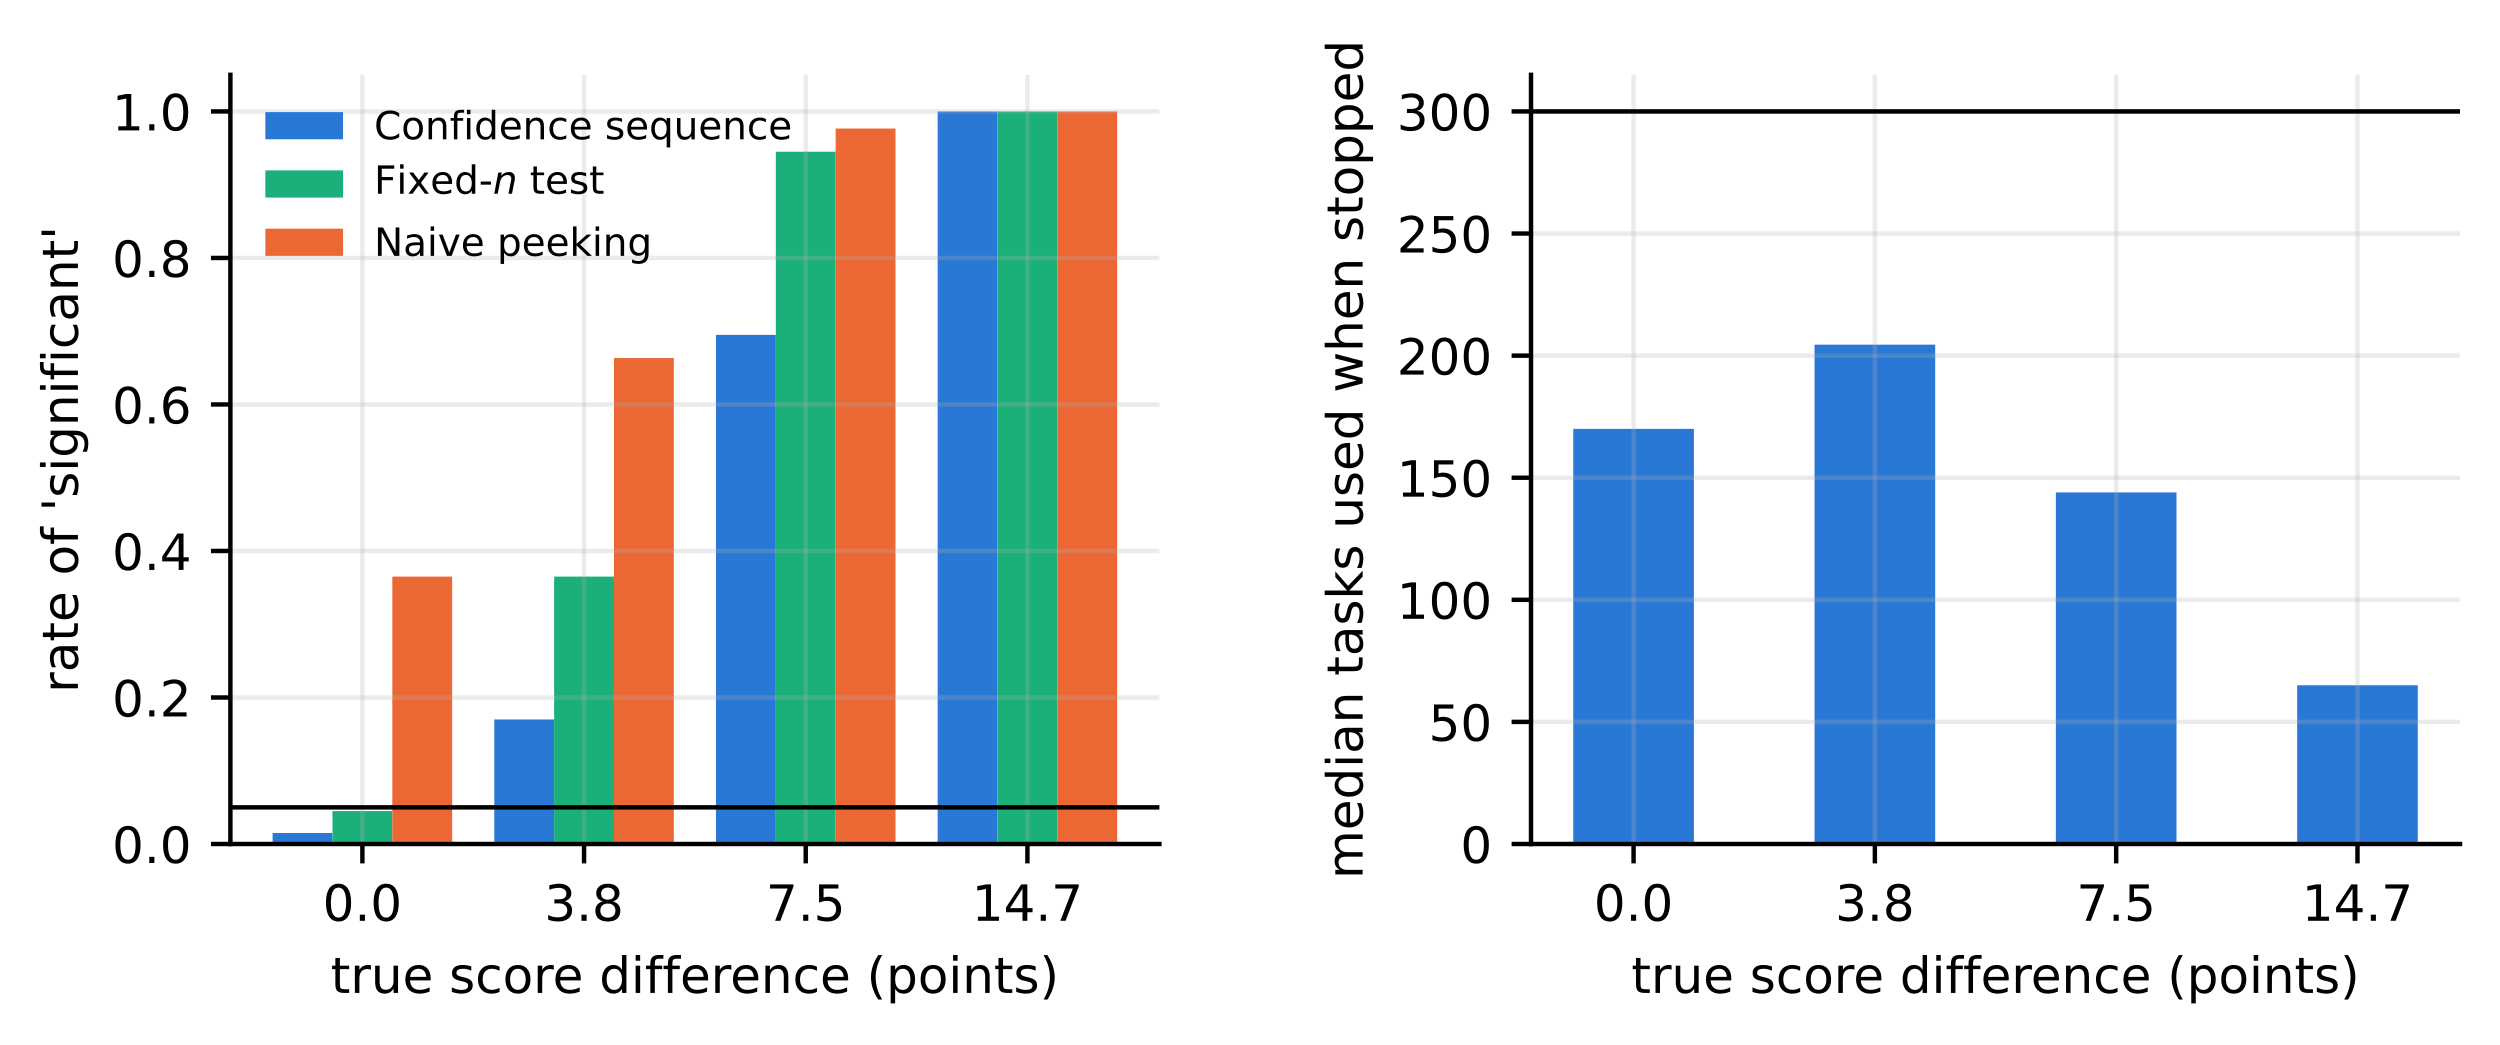
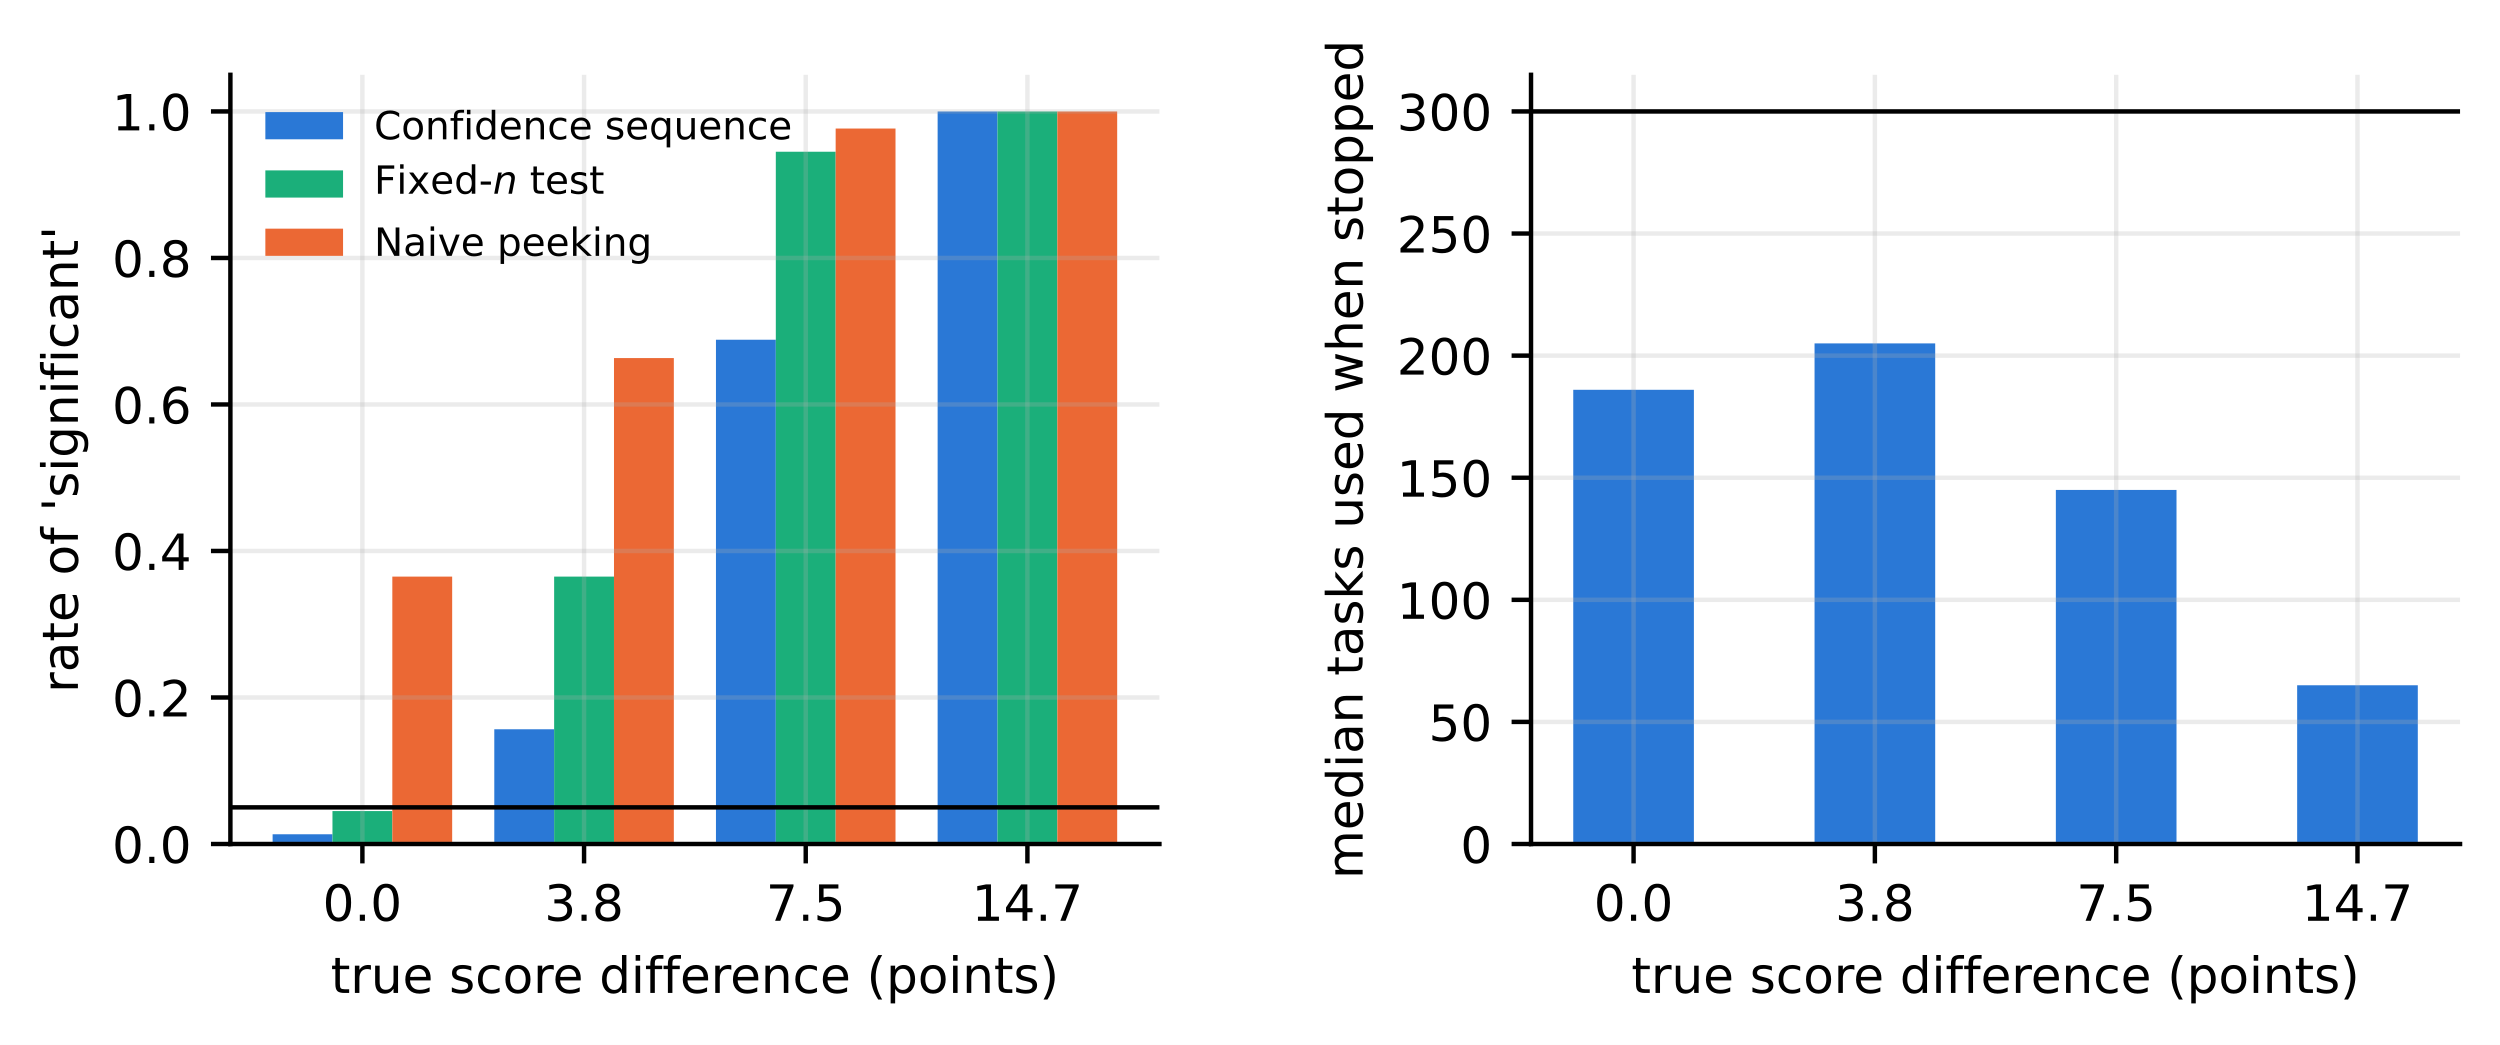
<svg xmlns="http://www.w3.org/2000/svg" xmlns:xlink="http://www.w3.org/1999/xlink" width="450.474pt" height="188.282pt" viewBox="0 0 450.474 188.282" version="1.1">
  <defs>
    <style type="text/css">*{stroke-linejoin: round; stroke-linecap: butt}</style>
  </defs>
  <g id="figure_1">
    <g id="patch_1">
      <path d="M 0 188.282  L 450.474 188.282  L 450.474 0  L 0 0  z " style="fill: #ffffff" />
    </g>
    <g id="axes_1">
      <g id="patch_2">
        <path d="M 41.514 152.081  L 208.914 152.081  L 208.914 13.481  L 41.514 13.481  z " style="fill: #ffffff" />
      </g>
      <g id="patch_3">
-         <path d="M 49.123 152.081  L 59.907 152.081  L 59.907 150.101  L 49.123 150.101  z " clip-path="url(#p857aba6dac)" style="fill: #2a78d6" />
+         <path d="M 49.123 152.081  L 59.907 152.081  L 59.907 150.321  L 49.123 150.321  z " clip-path="url(#p65c723734a)" style="fill: #2a78d6" />
      </g>
      <g id="patch_4">
-         <path d="M 89.065 152.081  L 99.85 152.081  L 99.85 129.641  L 89.065 129.641  z " clip-path="url(#p857aba6dac)" style="fill: #2a78d6" />
+         <path d="M 89.065 152.081  L 99.85 152.081  L 99.85 131.401  L 89.065 131.401  z " clip-path="url(#p65c723734a)" style="fill: #2a78d6" />
      </g>
      <g id="patch_5">
-         <path d="M 129.008 152.081  L 139.793 152.081  L 139.793 60.341  L 129.008 60.341  z " clip-path="url(#p857aba6dac)" style="fill: #2a78d6" />
+         <path d="M 129.008 152.081  L 139.793 152.081  L 139.793 61.221  L 129.008 61.221  z " clip-path="url(#p65c723734a)" style="fill: #2a78d6" />
      </g>
      <g id="patch_6">
-         <path d="M 168.951 152.081  L 179.735 152.081  L 179.735 20.081  L 168.951 20.081  z " clip-path="url(#p857aba6dac)" style="fill: #2a78d6" />
+         <path d="M 168.951 152.081  L 179.735 152.081  L 179.735 20.081  L 168.951 20.081  z " clip-path="url(#p65c723734a)" style="fill: #2a78d6" />
      </g>
      <g id="patch_7">
-         <path d="M 59.907 152.081  L 70.692 152.081  L 70.692 146.141  L 59.907 146.141  z " clip-path="url(#p857aba6dac)" style="fill: #1baf7a" />
+         <path d="M 59.907 152.081  L 70.692 152.081  L 70.692 146.141  L 59.907 146.141  z " clip-path="url(#p65c723734a)" style="fill: #1baf7a" />
      </g>
      <g id="patch_8">
-         <path d="M 99.85 152.081  L 110.634 152.081  L 110.634 103.901  L 99.85 103.901  z " clip-path="url(#p857aba6dac)" style="fill: #1baf7a" />
+         <path d="M 99.85 152.081  L 110.634 152.081  L 110.634 103.901  L 99.85 103.901  z " clip-path="url(#p65c723734a)" style="fill: #1baf7a" />
      </g>
      <g id="patch_9">
-         <path d="M 139.793 152.081  L 150.577 152.081  L 150.577 27.341  L 139.793 27.341  z " clip-path="url(#p857aba6dac)" style="fill: #1baf7a" />
+         <path d="M 139.793 152.081  L 150.577 152.081  L 150.577 27.341  L 139.793 27.341  z " clip-path="url(#p65c723734a)" style="fill: #1baf7a" />
      </g>
      <g id="patch_10">
-         <path d="M 179.735 152.081  L 190.52 152.081  L 190.52 20.081  L 179.735 20.081  z " clip-path="url(#p857aba6dac)" style="fill: #1baf7a" />
+         <path d="M 179.735 152.081  L 190.52 152.081  L 190.52 20.081  L 179.735 20.081  z " clip-path="url(#p65c723734a)" style="fill: #1baf7a" />
      </g>
      <g id="patch_11">
-         <path d="M 70.692 152.081  L 81.476 152.081  L 81.476 103.901  L 70.692 103.901  z " clip-path="url(#p857aba6dac)" style="fill: #eb6834" />
+         <path d="M 70.692 152.081  L 81.476 152.081  L 81.476 103.901  L 70.692 103.901  z " clip-path="url(#p65c723734a)" style="fill: #eb6834" />
      </g>
      <g id="patch_12">
-         <path d="M 110.634 152.081  L 121.419 152.081  L 121.419 64.521  L 110.634 64.521  z " clip-path="url(#p857aba6dac)" style="fill: #eb6834" />
+         <path d="M 110.634 152.081  L 121.419 152.081  L 121.419 64.521  L 110.634 64.521  z " clip-path="url(#p65c723734a)" style="fill: #eb6834" />
      </g>
      <g id="patch_13">
-         <path d="M 150.577 152.081  L 161.362 152.081  L 161.362 23.161  L 150.577 23.161  z " clip-path="url(#p857aba6dac)" style="fill: #eb6834" />
+         <path d="M 150.577 152.081  L 161.362 152.081  L 161.362 23.161  L 150.577 23.161  z " clip-path="url(#p65c723734a)" style="fill: #eb6834" />
      </g>
      <g id="patch_14">
-         <path d="M 190.52 152.081  L 201.304 152.081  L 201.304 20.081  L 190.52 20.081  z " clip-path="url(#p857aba6dac)" style="fill: #eb6834" />
+         <path d="M 190.52 152.081  L 201.304 152.081  L 201.304 20.081  L 190.52 20.081  z " clip-path="url(#p65c723734a)" style="fill: #eb6834" />
      </g>
      <g id="matplotlib.axis_1">
        <g id="xtick_1">
          <g id="line2d_1">
-             <path d="M 65.299 152.081  L 65.299 13.481  " clip-path="url(#p857aba6dac)" style="fill: none; stroke: #b0b0b0; stroke-opacity: 0.25; stroke-width: 0.8; stroke-linecap: square" />
+             <path d="M 65.299 152.081  L 65.299 13.481  " clip-path="url(#p65c723734a)" style="fill: none; stroke: #b0b0b0; stroke-opacity: 0.25; stroke-width: 0.8; stroke-linecap: square" />
          </g>
          <g id="line2d_2">
            <defs>
-               <path id="m9ad6554822" d="M 0 0  L 0 3.5  " style="stroke: #000000; stroke-width: 0.8" />
+               <path id="m52c672d02b" d="M 0 0  L 0 3.5  " style="stroke: #000000; stroke-width: 0.8" />
            </defs>
            <g>
-               <use xlink:href="#m9ad6554822" x="65.299" y="152.081" style="stroke: #000000; stroke-width: 0.8" />
+               <use xlink:href="#m52c672d02b" x="65.299" y="152.081" style="stroke: #000000; stroke-width: 0.8" />
            </g>
          </g>
          <g id="text_1">
            <text style="font-size: 9px; font-family: 'DejaVu Sans', 'Bitstream Vera Sans', 'Computer Modern Sans Serif', 'Lucida Grande', 'Verdana', 'Geneva', 'Lucid', 'Arial', 'Helvetica', 'Avant Garde', sans-serif; text-anchor: middle" x="65.299" y="165.919" transform="rotate(-0 65.29941 165.9189)">0.0</text>
          </g>
        </g>
        <g id="xtick_2">
          <g id="line2d_3">
-             <path d="M 105.242 152.081  L 105.242 13.481  " clip-path="url(#p857aba6dac)" style="fill: none; stroke: #b0b0b0; stroke-opacity: 0.25; stroke-width: 0.8; stroke-linecap: square" />
+             <path d="M 105.242 152.081  L 105.242 13.481  " clip-path="url(#p65c723734a)" style="fill: none; stroke: #b0b0b0; stroke-opacity: 0.25; stroke-width: 0.8; stroke-linecap: square" />
          </g>
          <g id="line2d_4">
            <g>
-               <use xlink:href="#m9ad6554822" x="105.242" y="152.081" style="stroke: #000000; stroke-width: 0.8" />
+               <use xlink:href="#m52c672d02b" x="105.242" y="152.081" style="stroke: #000000; stroke-width: 0.8" />
            </g>
          </g>
          <g id="text_2">
            <text style="font-size: 9px; font-family: 'DejaVu Sans', 'Bitstream Vera Sans', 'Computer Modern Sans Serif', 'Lucida Grande', 'Verdana', 'Geneva', 'Lucid', 'Arial', 'Helvetica', 'Avant Garde', sans-serif; text-anchor: middle" x="105.242" y="165.919" transform="rotate(-0 105.2421 165.9189)">3.8</text>
          </g>
        </g>
        <g id="xtick_3">
          <g id="line2d_5">
-             <path d="M 145.185 152.081  L 145.185 13.481  " clip-path="url(#p857aba6dac)" style="fill: none; stroke: #b0b0b0; stroke-opacity: 0.25; stroke-width: 0.8; stroke-linecap: square" />
+             <path d="M 145.185 152.081  L 145.185 13.481  " clip-path="url(#p65c723734a)" style="fill: none; stroke: #b0b0b0; stroke-opacity: 0.25; stroke-width: 0.8; stroke-linecap: square" />
          </g>
          <g id="line2d_6">
            <g>
-               <use xlink:href="#m9ad6554822" x="145.185" y="152.081" style="stroke: #000000; stroke-width: 0.8" />
+               <use xlink:href="#m52c672d02b" x="145.185" y="152.081" style="stroke: #000000; stroke-width: 0.8" />
            </g>
          </g>
          <g id="text_3">
            <text style="font-size: 9px; font-family: 'DejaVu Sans', 'Bitstream Vera Sans', 'Computer Modern Sans Serif', 'Lucida Grande', 'Verdana', 'Geneva', 'Lucid', 'Arial', 'Helvetica', 'Avant Garde', sans-serif; text-anchor: middle" x="145.185" y="165.919" transform="rotate(-0 145.1849 165.9189)">7.5</text>
          </g>
        </g>
        <g id="xtick_4">
          <g id="line2d_7">
-             <path d="M 185.128 152.081  L 185.128 13.481  " clip-path="url(#p857aba6dac)" style="fill: none; stroke: #b0b0b0; stroke-opacity: 0.25; stroke-width: 0.8; stroke-linecap: square" />
+             <path d="M 185.128 152.081  L 185.128 13.481  " clip-path="url(#p65c723734a)" style="fill: none; stroke: #b0b0b0; stroke-opacity: 0.25; stroke-width: 0.8; stroke-linecap: square" />
          </g>
          <g id="line2d_8">
            <g>
-               <use xlink:href="#m9ad6554822" x="185.128" y="152.081" style="stroke: #000000; stroke-width: 0.8" />
+               <use xlink:href="#m52c672d02b" x="185.128" y="152.081" style="stroke: #000000; stroke-width: 0.8" />
            </g>
          </g>
          <g id="text_4">
            <text style="font-size: 9px; font-family: 'DejaVu Sans', 'Bitstream Vera Sans', 'Computer Modern Sans Serif', 'Lucida Grande', 'Verdana', 'Geneva', 'Lucid', 'Arial', 'Helvetica', 'Avant Garde', sans-serif; text-anchor: middle" x="185.128" y="165.919" transform="rotate(-0 185.1276 165.9189)">14.7</text>
          </g>
        </g>
        <g id="text_5">
          <text style="font-size: 9px; font-family: 'DejaVu Sans', 'Bitstream Vera Sans', 'Computer Modern Sans Serif', 'Lucida Grande', 'Verdana', 'Geneva', 'Lucid', 'Arial', 'Helvetica', 'Avant Garde', sans-serif; text-anchor: middle" x="125.214" y="178.92" transform="rotate(-0 125.2135 178.9196)">true score difference (points)</text>
        </g>
      </g>
      <g id="matplotlib.axis_2">
        <g id="ytick_1">
          <g id="line2d_9">
-             <path d="M 41.514 152.081  L 208.914 152.081  " clip-path="url(#p857aba6dac)" style="fill: none; stroke: #b0b0b0; stroke-opacity: 0.25; stroke-width: 0.8; stroke-linecap: square" />
+             <path d="M 41.514 152.081  L 208.914 152.081  " clip-path="url(#p65c723734a)" style="fill: none; stroke: #b0b0b0; stroke-opacity: 0.25; stroke-width: 0.8; stroke-linecap: square" />
          </g>
          <g id="line2d_10">
            <defs>
-               <path id="m348b0d8f06" d="M 0 0  L -3.5 0  " style="stroke: #000000; stroke-width: 0.8" />
+               <path id="m4cc81cffac" d="M 0 0  L -3.5 0  " style="stroke: #000000; stroke-width: 0.8" />
            </defs>
            <g>
-               <use xlink:href="#m348b0d8f06" x="41.514" y="152.081" style="stroke: #000000; stroke-width: 0.8" />
+               <use xlink:href="#m4cc81cffac" x="41.514" y="152.081" style="stroke: #000000; stroke-width: 0.8" />
            </g>
          </g>
          <g id="text_6">
            <text style="font-size: 9px; font-family: 'DejaVu Sans', 'Bitstream Vera Sans', 'Computer Modern Sans Serif', 'Lucida Grande', 'Verdana', 'Geneva', 'Lucid', 'Arial', 'Helvetica', 'Avant Garde', sans-serif; text-anchor: end" x="34.514" y="155.5" transform="rotate(-0 34.51352 155.5)">0.0</text>
          </g>
        </g>
        <g id="ytick_2">
          <g id="line2d_11">
-             <path d="M 41.514 125.681  L 208.914 125.681  " clip-path="url(#p857aba6dac)" style="fill: none; stroke: #b0b0b0; stroke-opacity: 0.25; stroke-width: 0.8; stroke-linecap: square" />
+             <path d="M 41.514 125.681  L 208.914 125.681  " clip-path="url(#p65c723734a)" style="fill: none; stroke: #b0b0b0; stroke-opacity: 0.25; stroke-width: 0.8; stroke-linecap: square" />
          </g>
          <g id="line2d_12">
            <g>
-               <use xlink:href="#m348b0d8f06" x="41.514" y="125.681" style="stroke: #000000; stroke-width: 0.8" />
+               <use xlink:href="#m4cc81cffac" x="41.514" y="125.681" style="stroke: #000000; stroke-width: 0.8" />
            </g>
          </g>
          <g id="text_7">
            <text style="font-size: 9px; font-family: 'DejaVu Sans', 'Bitstream Vera Sans', 'Computer Modern Sans Serif', 'Lucida Grande', 'Verdana', 'Geneva', 'Lucid', 'Arial', 'Helvetica', 'Avant Garde', sans-serif; text-anchor: end" x="34.514" y="129.1" transform="rotate(-0 34.51352 129.1)">0.2</text>
          </g>
        </g>
        <g id="ytick_3">
          <g id="line2d_13">
-             <path d="M 41.514 99.281  L 208.914 99.281  " clip-path="url(#p857aba6dac)" style="fill: none; stroke: #b0b0b0; stroke-opacity: 0.25; stroke-width: 0.8; stroke-linecap: square" />
+             <path d="M 41.514 99.281  L 208.914 99.281  " clip-path="url(#p65c723734a)" style="fill: none; stroke: #b0b0b0; stroke-opacity: 0.25; stroke-width: 0.8; stroke-linecap: square" />
          </g>
          <g id="line2d_14">
            <g>
-               <use xlink:href="#m348b0d8f06" x="41.514" y="99.281" style="stroke: #000000; stroke-width: 0.8" />
+               <use xlink:href="#m4cc81cffac" x="41.514" y="99.281" style="stroke: #000000; stroke-width: 0.8" />
            </g>
          </g>
          <g id="text_8">
            <text style="font-size: 9px; font-family: 'DejaVu Sans', 'Bitstream Vera Sans', 'Computer Modern Sans Serif', 'Lucida Grande', 'Verdana', 'Geneva', 'Lucid', 'Arial', 'Helvetica', 'Avant Garde', sans-serif; text-anchor: end" x="34.514" y="102.7" transform="rotate(-0 34.51352 102.7)">0.4</text>
          </g>
        </g>
        <g id="ytick_4">
          <g id="line2d_15">
-             <path d="M 41.514 72.881  L 208.914 72.881  " clip-path="url(#p857aba6dac)" style="fill: none; stroke: #b0b0b0; stroke-opacity: 0.25; stroke-width: 0.8; stroke-linecap: square" />
+             <path d="M 41.514 72.881  L 208.914 72.881  " clip-path="url(#p65c723734a)" style="fill: none; stroke: #b0b0b0; stroke-opacity: 0.25; stroke-width: 0.8; stroke-linecap: square" />
          </g>
          <g id="line2d_16">
            <g>
-               <use xlink:href="#m348b0d8f06" x="41.514" y="72.881" style="stroke: #000000; stroke-width: 0.8" />
+               <use xlink:href="#m4cc81cffac" x="41.514" y="72.881" style="stroke: #000000; stroke-width: 0.8" />
            </g>
          </g>
          <g id="text_9">
            <text style="font-size: 9px; font-family: 'DejaVu Sans', 'Bitstream Vera Sans', 'Computer Modern Sans Serif', 'Lucida Grande', 'Verdana', 'Geneva', 'Lucid', 'Arial', 'Helvetica', 'Avant Garde', sans-serif; text-anchor: end" x="34.514" y="76.3" transform="rotate(-0 34.51352 76.29996)">0.6</text>
          </g>
        </g>
        <g id="ytick_5">
          <g id="line2d_17">
-             <path d="M 41.514 46.481  L 208.914 46.481  " clip-path="url(#p857aba6dac)" style="fill: none; stroke: #b0b0b0; stroke-opacity: 0.25; stroke-width: 0.8; stroke-linecap: square" />
+             <path d="M 41.514 46.481  L 208.914 46.481  " clip-path="url(#p65c723734a)" style="fill: none; stroke: #b0b0b0; stroke-opacity: 0.25; stroke-width: 0.8; stroke-linecap: square" />
          </g>
          <g id="line2d_18">
            <g>
-               <use xlink:href="#m348b0d8f06" x="41.514" y="46.481" style="stroke: #000000; stroke-width: 0.8" />
+               <use xlink:href="#m4cc81cffac" x="41.514" y="46.481" style="stroke: #000000; stroke-width: 0.8" />
            </g>
          </g>
          <g id="text_10">
            <text style="font-size: 9px; font-family: 'DejaVu Sans', 'Bitstream Vera Sans', 'Computer Modern Sans Serif', 'Lucida Grande', 'Verdana', 'Geneva', 'Lucid', 'Arial', 'Helvetica', 'Avant Garde', sans-serif; text-anchor: end" x="34.514" y="49.9" transform="rotate(-0 34.51352 49.89996)">0.8</text>
          </g>
        </g>
        <g id="ytick_6">
          <g id="line2d_19">
-             <path d="M 41.514 20.081  L 208.914 20.081  " clip-path="url(#p857aba6dac)" style="fill: none; stroke: #b0b0b0; stroke-opacity: 0.25; stroke-width: 0.8; stroke-linecap: square" />
+             <path d="M 41.514 20.081  L 208.914 20.081  " clip-path="url(#p65c723734a)" style="fill: none; stroke: #b0b0b0; stroke-opacity: 0.25; stroke-width: 0.8; stroke-linecap: square" />
          </g>
          <g id="line2d_20">
            <g>
-               <use xlink:href="#m348b0d8f06" x="41.514" y="20.081" style="stroke: #000000; stroke-width: 0.8" />
+               <use xlink:href="#m4cc81cffac" x="41.514" y="20.081" style="stroke: #000000; stroke-width: 0.8" />
            </g>
          </g>
          <g id="text_11">
            <text style="font-size: 9px; font-family: 'DejaVu Sans', 'Bitstream Vera Sans', 'Computer Modern Sans Serif', 'Lucida Grande', 'Verdana', 'Geneva', 'Lucid', 'Arial', 'Helvetica', 'Avant Garde', sans-serif; text-anchor: end" x="34.514" y="23.5" transform="rotate(-0 34.51352 23.49996)">1.0</text>
          </g>
        </g>
        <g id="text_12">
          <text style="font-size: 9px; font-family: 'DejaVu Sans', 'Bitstream Vera Sans', 'Computer Modern Sans Serif', 'Lucida Grande', 'Verdana', 'Geneva', 'Lucid', 'Arial', 'Helvetica', 'Avant Garde', sans-serif; text-anchor: middle" x="14.039" y="82.781" transform="rotate(-90 14.03859 82.78102)">rate of 'significant'</text>
        </g>
      </g>
      <g id="line2d_21">
-         <path d="M 41.514 145.481  L 208.914 145.481  " clip-path="url(#p857aba6dac)" style="fill: none; stroke: #000000; stroke-width: 0.8; stroke-linecap: square" />
+         <path d="M 41.514 145.481  L 208.914 145.481  " clip-path="url(#p65c723734a)" style="fill: none; stroke: #000000; stroke-width: 0.8; stroke-linecap: square" />
      </g>
      <g id="patch_15">
        <path d="M 41.514 152.081  L 41.514 13.481  " style="fill: none; stroke: #000000; stroke-width: 0.8; stroke-linejoin: miter; stroke-linecap: square" />
      </g>
      <g id="patch_16">
        <path d="M 41.514 152.081  L 208.914 152.081  " style="fill: none; stroke: #000000; stroke-width: 0.8; stroke-linejoin: miter; stroke-linecap: square" />
      </g>
      <g id="legend_1">
        <g id="patch_17">
          <path d="M 47.814 25.1  L 61.814 25.1  L 61.814 20.2  L 47.814 20.2  z " style="fill: #2a78d6" />
        </g>
        <g id="text_13">
          <text style="font-size: 7px; font-family: 'DejaVu Sans', 'Bitstream Vera Sans', 'Computer Modern Sans Serif', 'Lucida Grande', 'Verdana', 'Geneva', 'Lucid', 'Arial', 'Helvetica', 'Avant Garde', sans-serif; text-anchor: start" x="67.414" y="25.1" transform="rotate(-0 67.41352 25.09992)">Confidence sequence</text>
        </g>
        <g id="patch_18">
          <path d="M 47.814 35.602  L 61.814 35.602  L 61.814 30.702  L 47.814 30.702  z " style="fill: #1baf7a" />
        </g>
        <g id="text_14">
          <g transform="translate(67.41352 35.60156)">
            <text>
              <tspan x="0" y="-0.688" style="font-size: 7px; font-family: 'DejaVu Sans'">F</tspan>
              <tspan x="4.026" y="-0.688" style="font-size: 7px; font-family: 'DejaVu Sans'">i</tspan>
              <tspan x="5.971" y="-0.688" style="font-size: 7px; font-family: 'DejaVu Sans'">x</tspan>
              <tspan x="10.114" y="-0.688" style="font-size: 7px; font-family: 'DejaVu Sans'">e</tspan>
              <tspan x="14.42" y="-0.688" style="font-size: 7px; font-family: 'DejaVu Sans'">d</tspan>
              <tspan x="18.864" y="-0.688" style="font-size: 7px; font-family: 'DejaVu Sans'">-</tspan>
              <tspan x="25.826" y="-0.688" style="font-size: 7px; font-family: 'DejaVu Sans'"> </tspan>
              <tspan x="28.051" y="-0.688" style="font-size: 7px; font-family: 'DejaVu Sans'">t</tspan>
              <tspan x="30.796" y="-0.688" style="font-size: 7px; font-family: 'DejaVu Sans'">e</tspan>
              <tspan x="35.103" y="-0.688" style="font-size: 7px; font-family: 'DejaVu Sans'">s</tspan>
              <tspan x="38.75" y="-0.688" style="font-size: 7px; font-family: 'DejaVu Sans'">t</tspan>
              <tspan x="21.39" y="-0.688" style="font-style: oblique; font-size: 7px; font-family: 'DejaVu Sans'">n</tspan>
            </text>
          </g>
        </g>
        <g id="patch_19">
          <path d="M 47.814 46.102  L 61.814 46.102  L 61.814 41.202  L 47.814 41.202  z " style="fill: #eb6834" />
        </g>
        <g id="text_15">
          <text style="font-size: 7px; font-family: 'DejaVu Sans', 'Bitstream Vera Sans', 'Computer Modern Sans Serif', 'Lucida Grande', 'Verdana', 'Geneva', 'Lucid', 'Arial', 'Helvetica', 'Avant Garde', sans-serif; text-anchor: start" x="67.414" y="46.102" transform="rotate(-0 67.41352 46.10211)">Naive peeking</text>
        </g>
      </g>
    </g>
    <g id="axes_2">
      <g id="patch_20">
        <path d="M 275.874 152.081  L 443.274 152.081  L 443.274 13.481  L 275.874 13.481  z " style="fill: #ffffff" />
      </g>
      <g id="patch_21">
-         <path d="M 283.483 152.081  L 305.223 152.081  L 305.223 77.281  L 283.483 77.281  z " clip-path="url(#pd24955567e)" style="fill: #2a78d6" />
+         <path d="M 283.483 152.081  L 305.223 152.081  L 305.223 70.241  L 283.483 70.241  z " clip-path="url(#p8c3b5a4943)" style="fill: #2a78d6" />
      </g>
      <g id="patch_22">
-         <path d="M 326.963 152.081  L 348.703 152.081  L 348.703 62.101  L 326.963 62.101  z " clip-path="url(#pd24955567e)" style="fill: #2a78d6" />
+         <path d="M 326.963 152.081  L 348.703 152.081  L 348.703 61.881  L 326.963 61.881  z " clip-path="url(#p8c3b5a4943)" style="fill: #2a78d6" />
      </g>
      <g id="patch_23">
-         <path d="M 370.444 152.081  L 392.184 152.081  L 392.184 88.721  L 370.444 88.721  z " clip-path="url(#pd24955567e)" style="fill: #2a78d6" />
+         <path d="M 370.444 152.081  L 392.184 152.081  L 392.184 88.281  L 370.444 88.281  z " clip-path="url(#p8c3b5a4943)" style="fill: #2a78d6" />
      </g>
      <g id="patch_24">
-         <path d="M 413.924 152.081  L 435.664 152.081  L 435.664 123.481  L 413.924 123.481  z " clip-path="url(#pd24955567e)" style="fill: #2a78d6" />
+         <path d="M 413.924 152.081  L 435.664 152.081  L 435.664 123.481  L 413.924 123.481  z " clip-path="url(#p8c3b5a4943)" style="fill: #2a78d6" />
      </g>
      <g id="matplotlib.axis_3">
        <g id="xtick_5">
          <g id="line2d_22">
-             <path d="M 294.353 152.081  L 294.353 13.481  " clip-path="url(#pd24955567e)" style="fill: none; stroke: #b0b0b0; stroke-opacity: 0.25; stroke-width: 0.8; stroke-linecap: square" />
+             <path d="M 294.353 152.081  L 294.353 13.481  " clip-path="url(#p8c3b5a4943)" style="fill: none; stroke: #b0b0b0; stroke-opacity: 0.25; stroke-width: 0.8; stroke-linecap: square" />
          </g>
          <g id="line2d_23">
            <g>
-               <use xlink:href="#m9ad6554822" x="294.353" y="152.081" style="stroke: #000000; stroke-width: 0.8" />
+               <use xlink:href="#m52c672d02b" x="294.353" y="152.081" style="stroke: #000000; stroke-width: 0.8" />
            </g>
          </g>
          <g id="text_16">
            <text style="font-size: 9px; font-family: 'DejaVu Sans', 'Bitstream Vera Sans', 'Computer Modern Sans Serif', 'Lucida Grande', 'Verdana', 'Geneva', 'Lucid', 'Arial', 'Helvetica', 'Avant Garde', sans-serif; text-anchor: middle" x="294.353" y="165.919" transform="rotate(-0 294.3527 165.9189)">0.0</text>
          </g>
        </g>
        <g id="xtick_6">
          <g id="line2d_24">
-             <path d="M 337.833 152.081  L 337.833 13.481  " clip-path="url(#pd24955567e)" style="fill: none; stroke: #b0b0b0; stroke-opacity: 0.25; stroke-width: 0.8; stroke-linecap: square" />
+             <path d="M 337.833 152.081  L 337.833 13.481  " clip-path="url(#p8c3b5a4943)" style="fill: none; stroke: #b0b0b0; stroke-opacity: 0.25; stroke-width: 0.8; stroke-linecap: square" />
          </g>
          <g id="line2d_25">
            <g>
-               <use xlink:href="#m9ad6554822" x="337.833" y="152.081" style="stroke: #000000; stroke-width: 0.8" />
+               <use xlink:href="#m52c672d02b" x="337.833" y="152.081" style="stroke: #000000; stroke-width: 0.8" />
            </g>
          </g>
          <g id="text_17">
            <text style="font-size: 9px; font-family: 'DejaVu Sans', 'Bitstream Vera Sans', 'Computer Modern Sans Serif', 'Lucida Grande', 'Verdana', 'Geneva', 'Lucid', 'Arial', 'Helvetica', 'Avant Garde', sans-serif; text-anchor: middle" x="337.833" y="165.919" transform="rotate(-0 337.8333 165.9189)">3.8</text>
          </g>
        </g>
        <g id="xtick_7">
          <g id="line2d_26">
-             <path d="M 381.314 152.081  L 381.314 13.481  " clip-path="url(#pd24955567e)" style="fill: none; stroke: #b0b0b0; stroke-opacity: 0.25; stroke-width: 0.8; stroke-linecap: square" />
+             <path d="M 381.314 152.081  L 381.314 13.481  " clip-path="url(#p8c3b5a4943)" style="fill: none; stroke: #b0b0b0; stroke-opacity: 0.25; stroke-width: 0.8; stroke-linecap: square" />
          </g>
          <g id="line2d_27">
            <g>
-               <use xlink:href="#m9ad6554822" x="381.314" y="152.081" style="stroke: #000000; stroke-width: 0.8" />
+               <use xlink:href="#m52c672d02b" x="381.314" y="152.081" style="stroke: #000000; stroke-width: 0.8" />
            </g>
          </g>
          <g id="text_18">
            <text style="font-size: 9px; font-family: 'DejaVu Sans', 'Bitstream Vera Sans', 'Computer Modern Sans Serif', 'Lucida Grande', 'Verdana', 'Geneva', 'Lucid', 'Arial', 'Helvetica', 'Avant Garde', sans-serif; text-anchor: middle" x="381.314" y="165.919" transform="rotate(-0 381.3138 165.9189)">7.5</text>
          </g>
        </g>
        <g id="xtick_8">
          <g id="line2d_28">
-             <path d="M 424.794 152.081  L 424.794 13.481  " clip-path="url(#pd24955567e)" style="fill: none; stroke: #b0b0b0; stroke-opacity: 0.25; stroke-width: 0.8; stroke-linecap: square" />
+             <path d="M 424.794 152.081  L 424.794 13.481  " clip-path="url(#p8c3b5a4943)" style="fill: none; stroke: #b0b0b0; stroke-opacity: 0.25; stroke-width: 0.8; stroke-linecap: square" />
          </g>
          <g id="line2d_29">
            <g>
-               <use xlink:href="#m9ad6554822" x="424.794" y="152.081" style="stroke: #000000; stroke-width: 0.8" />
+               <use xlink:href="#m52c672d02b" x="424.794" y="152.081" style="stroke: #000000; stroke-width: 0.8" />
            </g>
          </g>
          <g id="text_19">
            <text style="font-size: 9px; font-family: 'DejaVu Sans', 'Bitstream Vera Sans', 'Computer Modern Sans Serif', 'Lucida Grande', 'Verdana', 'Geneva', 'Lucid', 'Arial', 'Helvetica', 'Avant Garde', sans-serif; text-anchor: middle" x="424.794" y="165.919" transform="rotate(-0 424.7943 165.9189)">14.7</text>
          </g>
        </g>
        <g id="text_20">
          <text style="font-size: 9px; font-family: 'DejaVu Sans', 'Bitstream Vera Sans', 'Computer Modern Sans Serif', 'Lucida Grande', 'Verdana', 'Geneva', 'Lucid', 'Arial', 'Helvetica', 'Avant Garde', sans-serif; text-anchor: middle" x="359.574" y="178.92" transform="rotate(-0 359.5735 178.9196)">true score difference (points)</text>
        </g>
      </g>
      <g id="matplotlib.axis_4">
        <g id="ytick_7">
          <g id="line2d_30">
-             <path d="M 275.874 152.081  L 443.274 152.081  " clip-path="url(#pd24955567e)" style="fill: none; stroke: #b0b0b0; stroke-opacity: 0.25; stroke-width: 0.8; stroke-linecap: square" />
+             <path d="M 275.874 152.081  L 443.274 152.081  " clip-path="url(#p8c3b5a4943)" style="fill: none; stroke: #b0b0b0; stroke-opacity: 0.25; stroke-width: 0.8; stroke-linecap: square" />
          </g>
          <g id="line2d_31">
            <g>
-               <use xlink:href="#m348b0d8f06" x="275.874" y="152.081" style="stroke: #000000; stroke-width: 0.8" />
+               <use xlink:href="#m4cc81cffac" x="275.874" y="152.081" style="stroke: #000000; stroke-width: 0.8" />
            </g>
          </g>
          <g id="text_21">
            <text style="font-size: 9px; font-family: 'DejaVu Sans', 'Bitstream Vera Sans', 'Computer Modern Sans Serif', 'Lucida Grande', 'Verdana', 'Geneva', 'Lucid', 'Arial', 'Helvetica', 'Avant Garde', sans-serif; text-anchor: end" x="268.874" y="155.5" transform="rotate(-0 268.8735 155.5)">0</text>
          </g>
        </g>
        <g id="ytick_8">
          <g id="line2d_32">
-             <path d="M 275.874 130.081  L 443.274 130.081  " clip-path="url(#pd24955567e)" style="fill: none; stroke: #b0b0b0; stroke-opacity: 0.25; stroke-width: 0.8; stroke-linecap: square" />
+             <path d="M 275.874 130.081  L 443.274 130.081  " clip-path="url(#p8c3b5a4943)" style="fill: none; stroke: #b0b0b0; stroke-opacity: 0.25; stroke-width: 0.8; stroke-linecap: square" />
          </g>
          <g id="line2d_33">
            <g>
-               <use xlink:href="#m348b0d8f06" x="275.874" y="130.081" style="stroke: #000000; stroke-width: 0.8" />
+               <use xlink:href="#m4cc81cffac" x="275.874" y="130.081" style="stroke: #000000; stroke-width: 0.8" />
            </g>
          </g>
          <g id="text_22">
            <text style="font-size: 9px; font-family: 'DejaVu Sans', 'Bitstream Vera Sans', 'Computer Modern Sans Serif', 'Lucida Grande', 'Verdana', 'Geneva', 'Lucid', 'Arial', 'Helvetica', 'Avant Garde', sans-serif; text-anchor: end" x="268.874" y="133.5" transform="rotate(-0 268.8735 133.5)">50</text>
          </g>
        </g>
        <g id="ytick_9">
          <g id="line2d_34">
-             <path d="M 275.874 108.081  L 443.274 108.081  " clip-path="url(#pd24955567e)" style="fill: none; stroke: #b0b0b0; stroke-opacity: 0.25; stroke-width: 0.8; stroke-linecap: square" />
+             <path d="M 275.874 108.081  L 443.274 108.081  " clip-path="url(#p8c3b5a4943)" style="fill: none; stroke: #b0b0b0; stroke-opacity: 0.25; stroke-width: 0.8; stroke-linecap: square" />
          </g>
          <g id="line2d_35">
            <g>
-               <use xlink:href="#m348b0d8f06" x="275.874" y="108.081" style="stroke: #000000; stroke-width: 0.8" />
+               <use xlink:href="#m4cc81cffac" x="275.874" y="108.081" style="stroke: #000000; stroke-width: 0.8" />
            </g>
          </g>
          <g id="text_23">
            <text style="font-size: 9px; font-family: 'DejaVu Sans', 'Bitstream Vera Sans', 'Computer Modern Sans Serif', 'Lucida Grande', 'Verdana', 'Geneva', 'Lucid', 'Arial', 'Helvetica', 'Avant Garde', sans-serif; text-anchor: end" x="268.874" y="111.5" transform="rotate(-0 268.8735 111.5)">100</text>
          </g>
        </g>
        <g id="ytick_10">
          <g id="line2d_36">
-             <path d="M 275.874 86.081  L 443.274 86.081  " clip-path="url(#pd24955567e)" style="fill: none; stroke: #b0b0b0; stroke-opacity: 0.25; stroke-width: 0.8; stroke-linecap: square" />
+             <path d="M 275.874 86.081  L 443.274 86.081  " clip-path="url(#p8c3b5a4943)" style="fill: none; stroke: #b0b0b0; stroke-opacity: 0.25; stroke-width: 0.8; stroke-linecap: square" />
          </g>
          <g id="line2d_37">
            <g>
-               <use xlink:href="#m348b0d8f06" x="275.874" y="86.081" style="stroke: #000000; stroke-width: 0.8" />
+               <use xlink:href="#m4cc81cffac" x="275.874" y="86.081" style="stroke: #000000; stroke-width: 0.8" />
            </g>
          </g>
          <g id="text_24">
            <text style="font-size: 9px; font-family: 'DejaVu Sans', 'Bitstream Vera Sans', 'Computer Modern Sans Serif', 'Lucida Grande', 'Verdana', 'Geneva', 'Lucid', 'Arial', 'Helvetica', 'Avant Garde', sans-serif; text-anchor: end" x="268.874" y="89.5" transform="rotate(-0 268.8735 89.49996)">150</text>
          </g>
        </g>
        <g id="ytick_11">
          <g id="line2d_38">
-             <path d="M 275.874 64.081  L 443.274 64.081  " clip-path="url(#pd24955567e)" style="fill: none; stroke: #b0b0b0; stroke-opacity: 0.25; stroke-width: 0.8; stroke-linecap: square" />
+             <path d="M 275.874 64.081  L 443.274 64.081  " clip-path="url(#p8c3b5a4943)" style="fill: none; stroke: #b0b0b0; stroke-opacity: 0.25; stroke-width: 0.8; stroke-linecap: square" />
          </g>
          <g id="line2d_39">
            <g>
-               <use xlink:href="#m348b0d8f06" x="275.874" y="64.081" style="stroke: #000000; stroke-width: 0.8" />
+               <use xlink:href="#m4cc81cffac" x="275.874" y="64.081" style="stroke: #000000; stroke-width: 0.8" />
            </g>
          </g>
          <g id="text_25">
            <text style="font-size: 9px; font-family: 'DejaVu Sans', 'Bitstream Vera Sans', 'Computer Modern Sans Serif', 'Lucida Grande', 'Verdana', 'Geneva', 'Lucid', 'Arial', 'Helvetica', 'Avant Garde', sans-serif; text-anchor: end" x="268.874" y="67.5" transform="rotate(-0 268.8735 67.49996)">200</text>
          </g>
        </g>
        <g id="ytick_12">
          <g id="line2d_40">
-             <path d="M 275.874 42.081  L 443.274 42.081  " clip-path="url(#pd24955567e)" style="fill: none; stroke: #b0b0b0; stroke-opacity: 0.25; stroke-width: 0.8; stroke-linecap: square" />
+             <path d="M 275.874 42.081  L 443.274 42.081  " clip-path="url(#p8c3b5a4943)" style="fill: none; stroke: #b0b0b0; stroke-opacity: 0.25; stroke-width: 0.8; stroke-linecap: square" />
          </g>
          <g id="line2d_41">
            <g>
-               <use xlink:href="#m348b0d8f06" x="275.874" y="42.081" style="stroke: #000000; stroke-width: 0.8" />
+               <use xlink:href="#m4cc81cffac" x="275.874" y="42.081" style="stroke: #000000; stroke-width: 0.8" />
            </g>
          </g>
          <g id="text_26">
            <text style="font-size: 9px; font-family: 'DejaVu Sans', 'Bitstream Vera Sans', 'Computer Modern Sans Serif', 'Lucida Grande', 'Verdana', 'Geneva', 'Lucid', 'Arial', 'Helvetica', 'Avant Garde', sans-serif; text-anchor: end" x="268.874" y="45.5" transform="rotate(-0 268.8735 45.49996)">250</text>
          </g>
        </g>
        <g id="ytick_13">
          <g id="line2d_42">
-             <path d="M 275.874 20.081  L 443.274 20.081  " clip-path="url(#pd24955567e)" style="fill: none; stroke: #b0b0b0; stroke-opacity: 0.25; stroke-width: 0.8; stroke-linecap: square" />
+             <path d="M 275.874 20.081  L 443.274 20.081  " clip-path="url(#p8c3b5a4943)" style="fill: none; stroke: #b0b0b0; stroke-opacity: 0.25; stroke-width: 0.8; stroke-linecap: square" />
          </g>
          <g id="line2d_43">
            <g>
-               <use xlink:href="#m348b0d8f06" x="275.874" y="20.081" style="stroke: #000000; stroke-width: 0.8" />
+               <use xlink:href="#m4cc81cffac" x="275.874" y="20.081" style="stroke: #000000; stroke-width: 0.8" />
            </g>
          </g>
          <g id="text_27">
            <text style="font-size: 9px; font-family: 'DejaVu Sans', 'Bitstream Vera Sans', 'Computer Modern Sans Serif', 'Lucida Grande', 'Verdana', 'Geneva', 'Lucid', 'Arial', 'Helvetica', 'Avant Garde', sans-serif; text-anchor: end" x="268.874" y="23.5" transform="rotate(-0 268.8735 23.49996)">300</text>
          </g>
        </g>
        <g id="text_28">
          <text style="font-size: 9px; font-family: 'DejaVu Sans', 'Bitstream Vera Sans', 'Computer Modern Sans Serif', 'Lucida Grande', 'Verdana', 'Geneva', 'Lucid', 'Arial', 'Helvetica', 'Avant Garde', sans-serif; text-anchor: middle" x="245.533" y="82.781" transform="rotate(-90 245.5327 82.78102)">median tasks used when stopped</text>
        </g>
      </g>
      <g id="line2d_44">
-         <path d="M 275.874 20.081  L 443.274 20.081  " clip-path="url(#pd24955567e)" style="fill: none; stroke: #000000; stroke-width: 0.8; stroke-linecap: square" />
+         <path d="M 275.874 20.081  L 443.274 20.081  " clip-path="url(#p8c3b5a4943)" style="fill: none; stroke: #000000; stroke-width: 0.8; stroke-linecap: square" />
      </g>
      <g id="patch_25">
        <path d="M 275.874 152.081  L 275.874 13.481  " style="fill: none; stroke: #000000; stroke-width: 0.8; stroke-linejoin: miter; stroke-linecap: square" />
      </g>
      <g id="patch_26">
        <path d="M 275.874 152.081  L 443.274 152.081  " style="fill: none; stroke: #000000; stroke-width: 0.8; stroke-linejoin: miter; stroke-linecap: square" />
      </g>
    </g>
  </g>
  <defs>
-     <clipPath id="p857aba6dac">
+     <clipPath id="p65c723734a">
      <rect x="41.514" y="13.481" width="167.4" height="138.6" />
    </clipPath>
-     <clipPath id="pd24955567e">
+     <clipPath id="p8c3b5a4943">
      <rect x="275.874" y="13.481" width="167.4" height="138.6" />
    </clipPath>
  </defs>
</svg>
